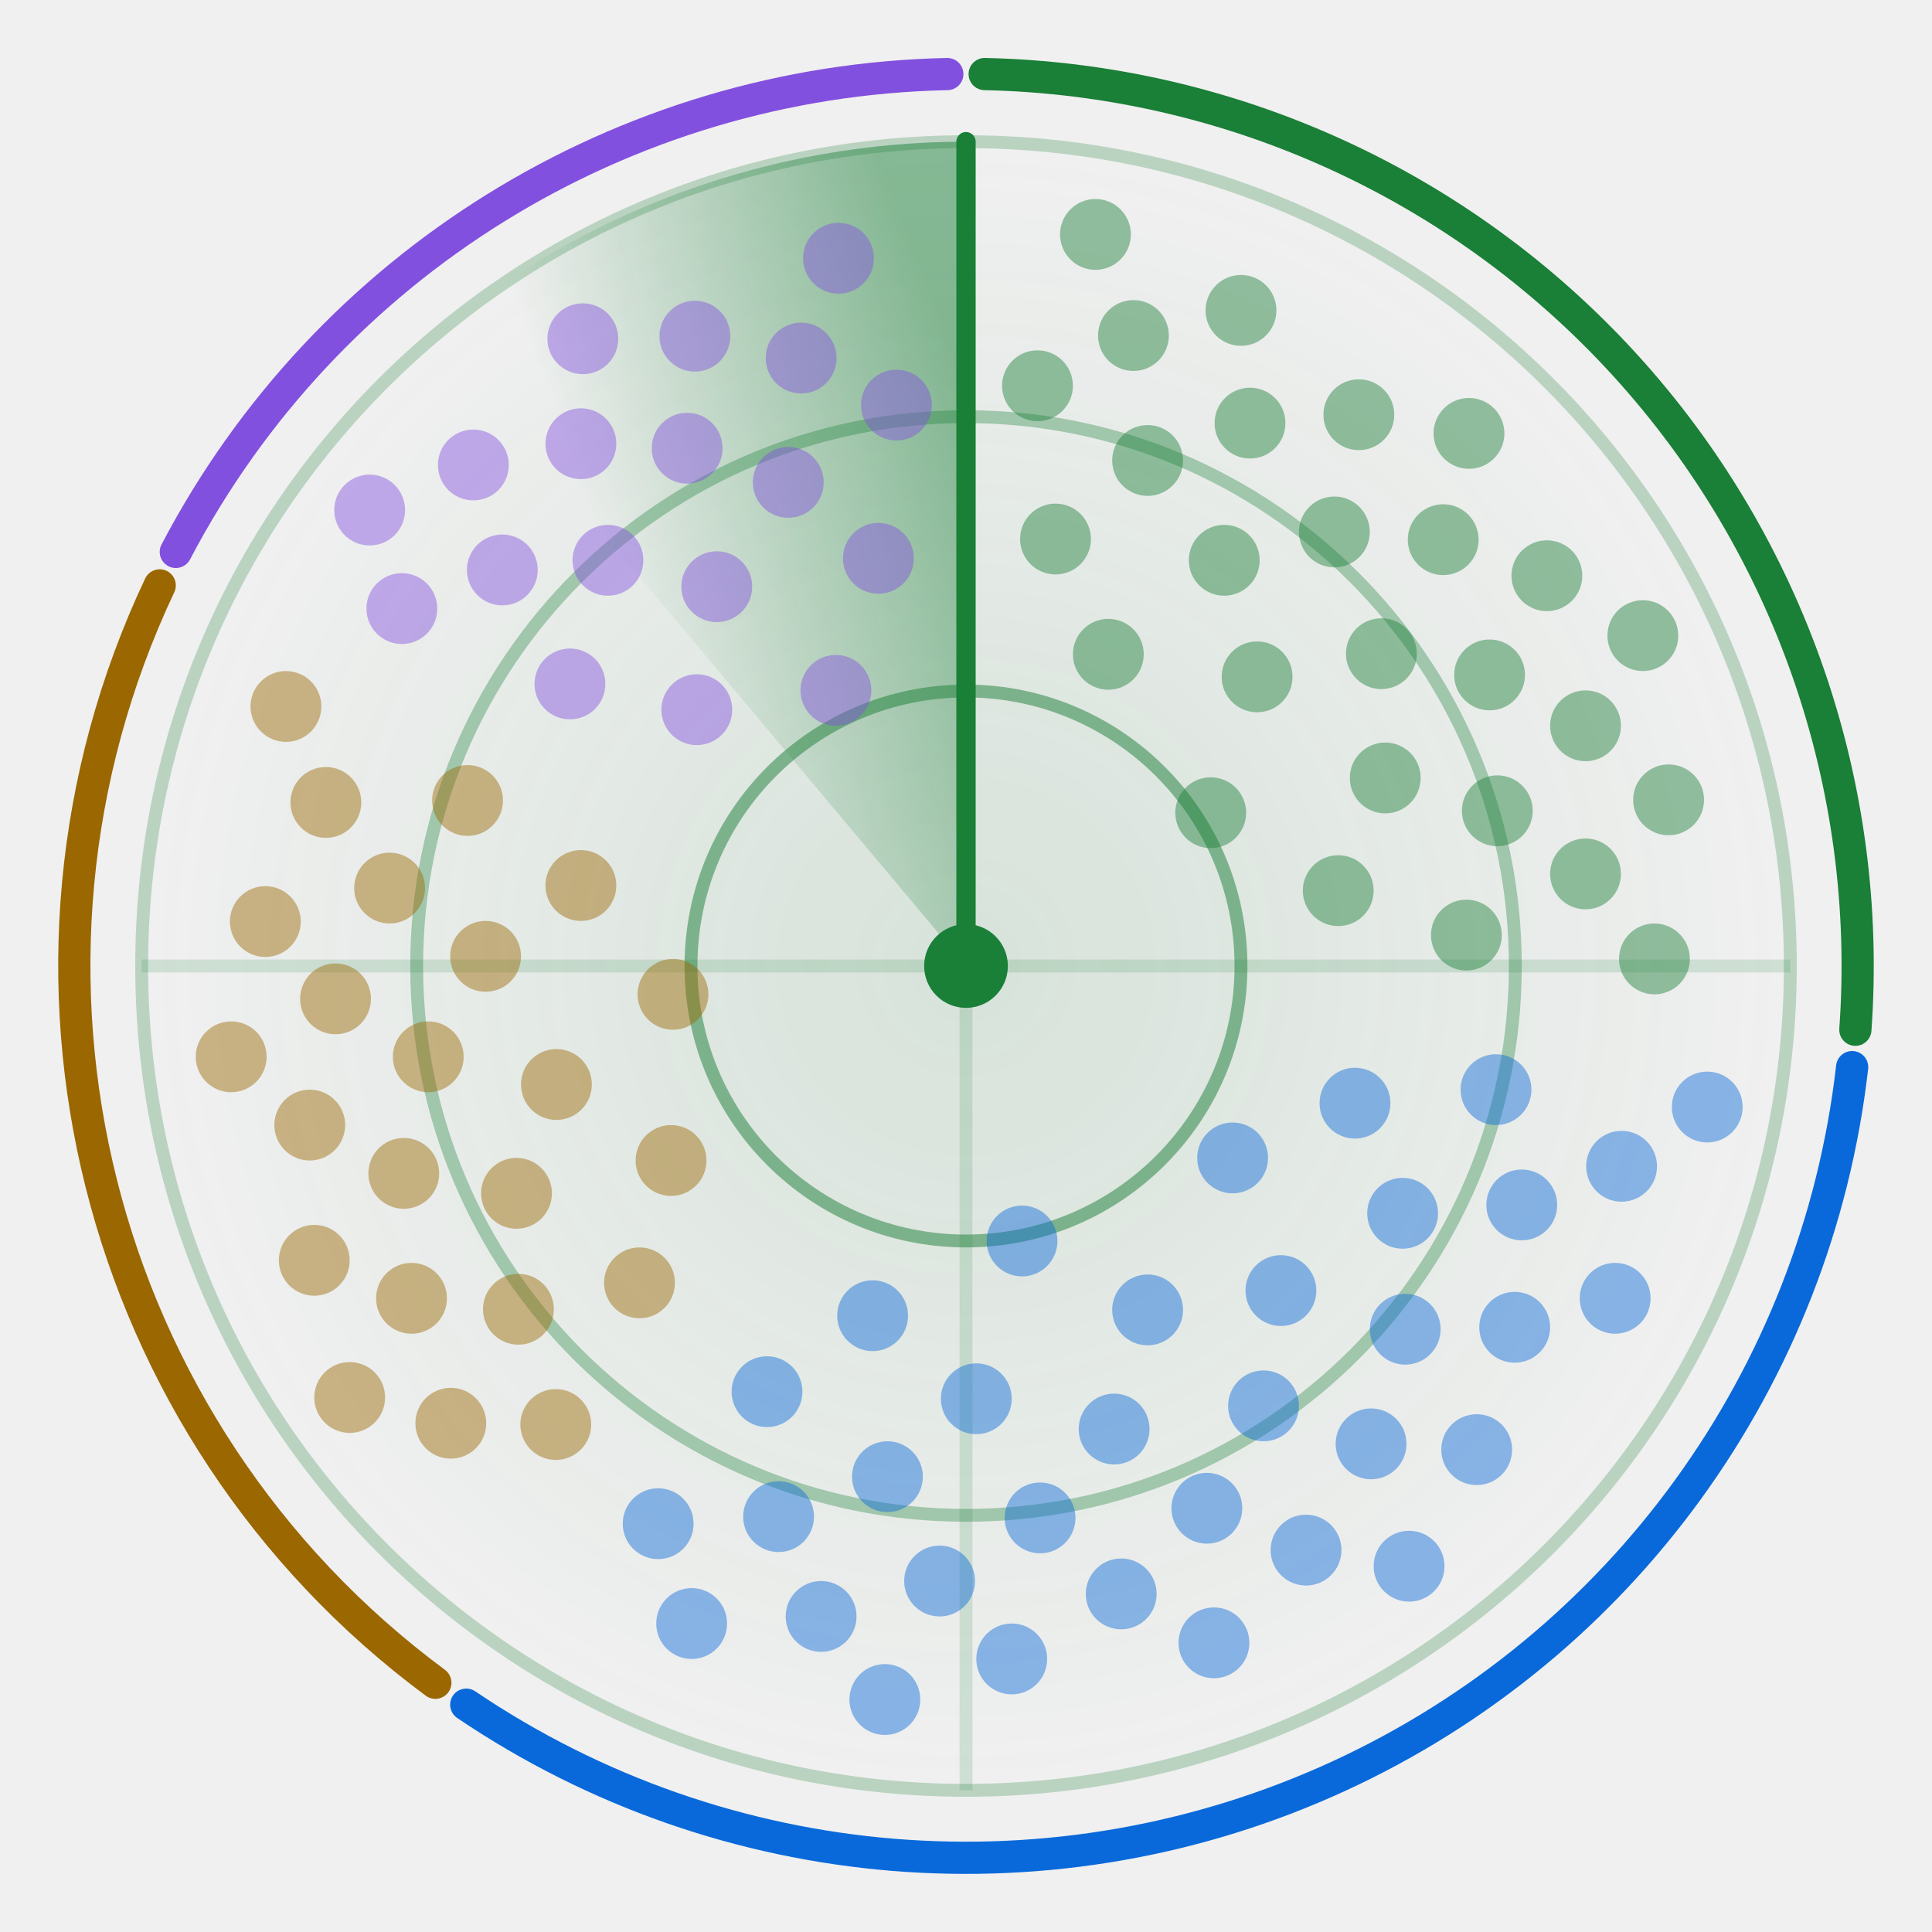
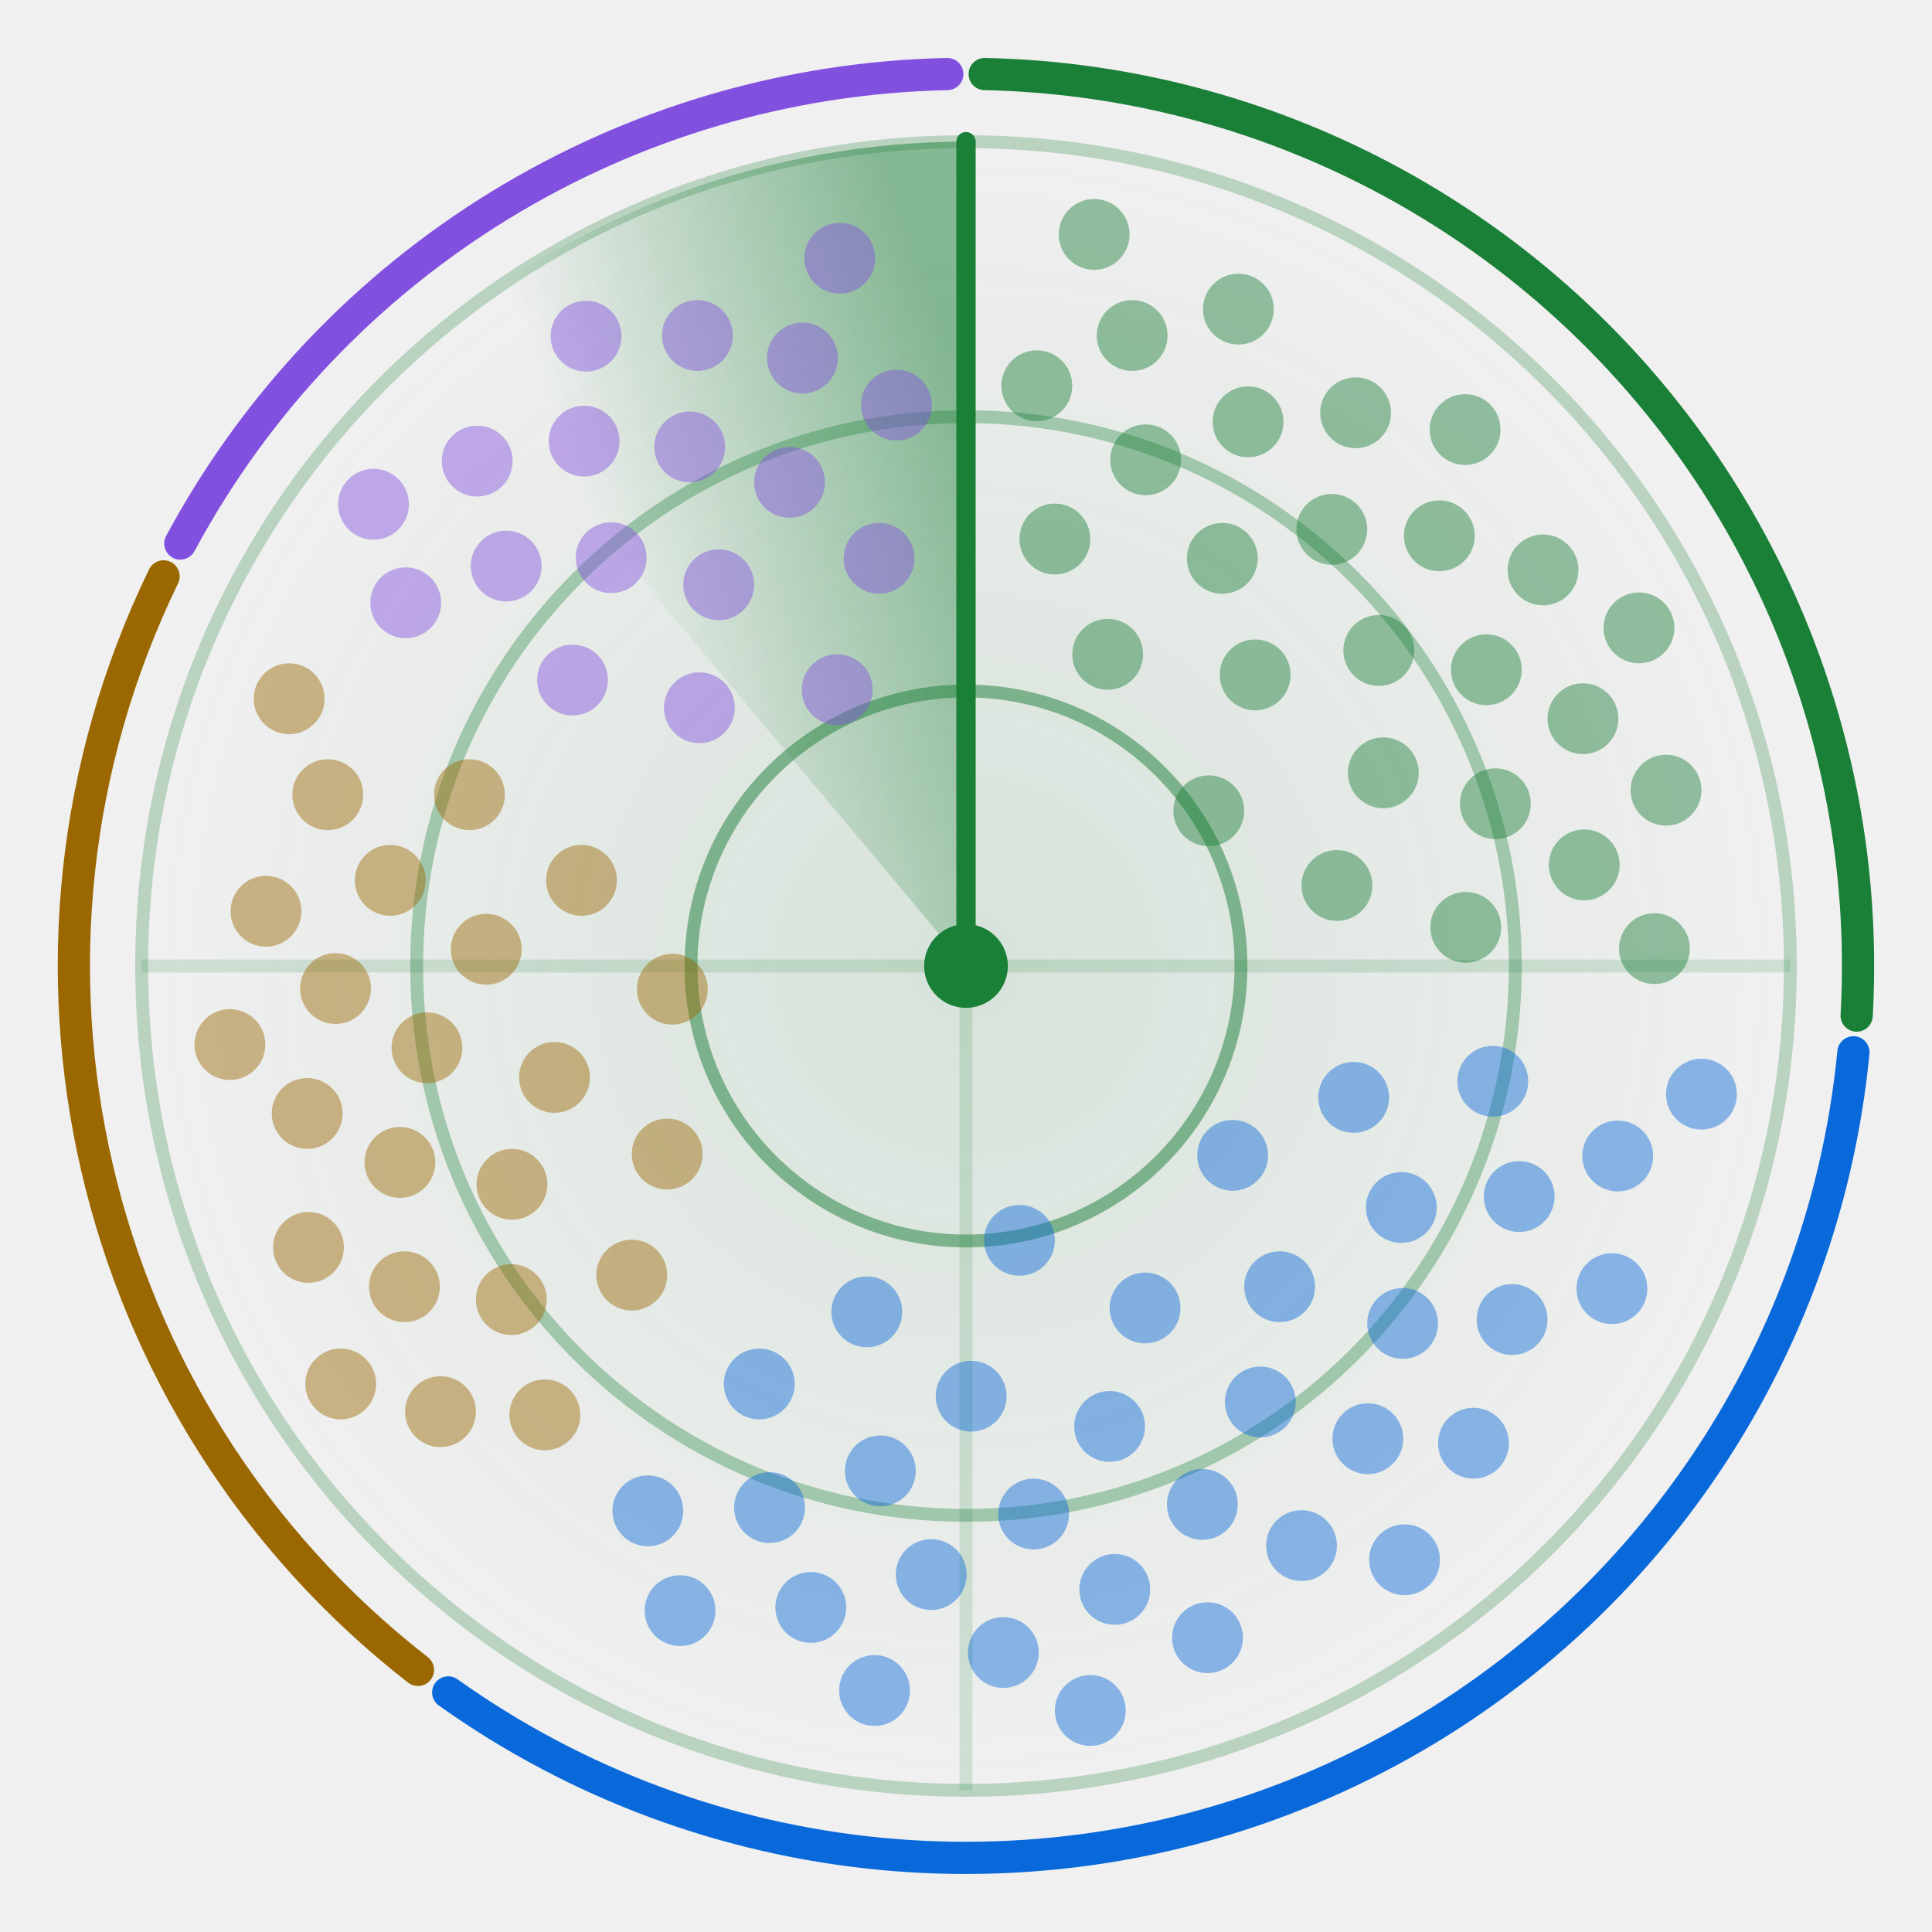
<svg xmlns="http://www.w3.org/2000/svg" width="300" height="300" viewBox="0 0 300 300" role="img" aria-labelledby="title">
  <style>.card{fill:#ffffff;stroke:#d1d9e0}.t{fill:#1f2328}.m{fill:#59636e}.ring{stroke:#1a7f37}.hub{fill:#1a7f37}.beam{stroke:#1a7f37}.s0,.s1,.g0,.g1{stop-color:#1a7f37}.a0{stop-color:#1a7f37}.a1{stop-color:#0969da}.dot.agents,.key.agents{fill:#1a7f37}.rim.agents{stroke:#1a7f37}.dot.apis,.key.apis{fill:#0969da}.rim.apis{stroke:#0969da}.dot.trials,.key.trials{fill:#9a6700}.rim.trials{stroke:#9a6700}.dot.aggregators,.key.aggregators{fill:#8250df}.rim.aggregators{stroke:#8250df}@media (prefers-color-scheme: dark) {.card{fill:#0d1117;stroke:#3d444d}.t{fill:#f0f6fc}.m{fill:#9198a1}.ring{stroke:#3fb950}.hub{fill:#3fb950}.beam{stroke:#3fb950}.s0,.s1,.g0,.g1{stop-color:#3fb950}.a0{stop-color:#3fb950}.a1{stop-color:#4493f8}.dot.agents,.key.agents{fill:#3fb950}.rim.agents{stroke:#3fb950}.dot.apis,.key.apis{fill:#4493f8}.rim.apis{stroke:#4493f8}.dot.trials,.key.trials{fill:#d29922}.rim.trials{stroke:#d29922}.dot.aggregators,.key.aggregators{fill:#ab7df8}.rim.aggregators{stroke:#ab7df8}}.rim{fill:none}.s0{stop-opacity:.5}.s1,.g1{stop-opacity:0}.g0{stop-opacity:.12}.dot{opacity:.45;animation:ping 6s linear infinite}@keyframes ping{0%,4%{opacity:1}55%,100%{opacity:.45}}.turning{animation:turn 6s linear infinite}@keyframes turn{to{transform:rotate(360deg)}}@media (prefers-reduced-motion: reduce) {.dot { animation: none; opacity: 1 } .turning { animation: none }}</style>
  <defs>
    <radialGradient id="glow">
      <stop class="g0" offset="0" />
      <stop class="g1" offset="1" />
    </radialGradient>
  </defs>
  <circle cx="150.0" cy="150.0" r="128.0" fill="url(#glow)" />
  <circle class="ring" cx="150.0" cy="150.0" r="42.7" fill="none" stroke-width="2" stroke-opacity=".5" />
  <circle class="ring" cx="150.0" cy="150.0" r="85.3" fill="none" stroke-width="2" stroke-opacity=".35" />
  <circle class="ring" cx="150.0" cy="150.0" r="128.0" fill="none" stroke-width="2" stroke-opacity=".25" />
  <path class="ring" d="M22.0 150.0H278.0M150.0 22.0V278.0" stroke-width="2" stroke-opacity=".15" />
-   <path class="rim agents" d="M152.9 11.5A138.5 138.5 0 0 1 288.1 159.9" stroke-width="5" stroke-linecap="round" />
-   <path class="rim apis" d="M287.6 165.7A138.5 138.5 0 0 1 72.4 264.7" stroke-width="5" stroke-linecap="round" />
-   <path class="rim trials" d="M67.6 261.3A138.5 138.5 0 0 1 24.8 90.9" stroke-width="5" stroke-linecap="round" />
-   <path class="rim aggregators" d="M27.3 85.7A138.5 138.5 0 0 1 147.1 11.5" stroke-width="5" stroke-linecap="round" />
+   <path class="rim agents" d="M152.9 11.5A138.5 138.5 0 0 1 288.3 157.7" stroke-width="5" stroke-linecap="round" />
+   <path class="rim apis" d="M287.8 163.4A138.5 138.5 0 0 1 69.6 262.8" stroke-width="5" stroke-linecap="round" />
+   <path class="rim trials" d="M64.9 259.3A138.5 138.5 0 0 1 25.4 89.5" stroke-width="5" stroke-linecap="round" />
+   <path class="rim aggregators" d="M28.0 84.4A138.5 138.5 0 0 1 147.1 11.5" stroke-width="5" stroke-linecap="round" />
  <defs>
    <linearGradient id="sweep" gradientUnits="userSpaceOnUse" x1="150.0" y1="60.4" x2="92.4" y2="81.4">
      <stop class="s0" offset="0" />
      <stop class="s1" offset="1" />
    </linearGradient>
  </defs>
  <g class="turning" style="transform-origin:150.0px 150.0px">
    <path fill="url(#sweep)" d="M150.0 150.0L67.7 51.9A128.0 128.0 0 0 1 150.0 22.0Z" />
    <line class="beam" x1="150.0" y1="150.0" x2="150.0" y2="22.0" stroke-width="3" stroke-linecap="round" />
  </g>
-   <circle class="dot agents" cx="188.0" cy="126.2" r="5.5" style="animation-delay:0.97s" />
-   <circle class="dot agents" cx="172.1" cy="101.6" r="5.5" style="animation-delay:0.41s" />
-   <circle class="dot agents" cx="207.8" cy="138.3" r="5.5" style="animation-delay:1.31s" />
-   <circle class="dot agents" cx="195.2" cy="105.1" r="5.5" style="animation-delay:0.75s" />
-   <circle class="dot agents" cx="163.9" cy="83.7" r="5.5" style="animation-delay:0.20s" />
-   <circle class="dot agents" cx="215.1" cy="120.8" r="5.5" style="animation-delay:1.10s" />
-   <circle class="dot agents" cx="190.1" cy="87.0" r="5.5" style="animation-delay:0.54s" />
-   <circle class="dot agents" cx="227.7" cy="145.2" r="5.5" style="animation-delay:1.44s" />
-   <circle class="dot agents" cx="214.5" cy="101.5" r="5.5" style="animation-delay:0.88s" />
-   <circle class="dot agents" cx="178.2" cy="71.5" r="5.5" style="animation-delay:0.33s" />
-   <circle class="dot agents" cx="232.5" cy="125.9" r="5.5" style="animation-delay:1.23s" />
-   <circle class="dot agents" cx="207.2" cy="82.6" r="5.5" style="animation-delay:0.67s" />
-   <circle class="dot agents" cx="161.1" cy="59.9" r="5.5" style="animation-delay:0.12s" />
-   <circle class="dot agents" cx="231.3" cy="104.8" r="5.5" style="animation-delay:1.02s" />
-   <circle class="dot agents" cx="194.1" cy="65.7" r="5.5" style="animation-delay:0.46s" />
-   <circle class="dot agents" cx="246.2" cy="135.7" r="5.5" style="animation-delay:1.36s" />
-   <circle class="dot agents" cx="224.1" cy="83.8" r="5.5" style="animation-delay:0.80s" />
-   <circle class="dot agents" cx="176.0" cy="52.1" r="5.5" style="animation-delay:0.25s" />
-   <circle class="dot agents" cx="246.2" cy="112.7" r="5.5" style="animation-delay:1.15s" />
-   <circle class="dot agents" cx="211.0" cy="64.4" r="5.5" style="animation-delay:0.59s" />
-   <circle class="dot agents" cx="256.9" cy="148.9" r="5.5" style="animation-delay:1.49s" />
-   <circle class="dot agents" cx="240.2" cy="89.4" r="5.5" style="animation-delay:0.93s" />
-   <circle class="dot agents" cx="192.7" cy="48.2" r="5.5" style="animation-delay:0.38s" />
-   <circle class="dot agents" cx="259.1" cy="124.2" r="5.5" style="animation-delay:1.28s" />
-   <circle class="dot agents" cx="228.1" cy="67.3" r="5.5" style="animation-delay:0.72s" />
-   <circle class="dot agents" cx="170.1" cy="36.4" r="5.5" style="animation-delay:0.17s" />
-   <circle class="dot agents" cx="255.1" cy="98.7" r="5.5" style="animation-delay:1.07s" />
-   <circle class="dot apis" cx="158.7" cy="192.7" r="5.5" style="animation-delay:2.81s" />
-   <circle class="dot apis" cx="191.4" cy="179.8" r="5.5" style="animation-delay:2.10s" />
-   <circle class="dot apis" cx="135.5" cy="204.3" r="5.5" style="animation-delay:3.25s" />
-   <circle class="dot apis" cx="178.2" cy="203.4" r="5.5" style="animation-delay:2.54s" />
-   <circle class="dot apis" cx="210.4" cy="171.3" r="5.5" style="animation-delay:1.82s" />
-   <circle class="dot apis" cx="151.6" cy="217.2" r="5.5" style="animation-delay:2.98s" />
-   <circle class="dot apis" cx="198.9" cy="200.4" r="5.5" style="animation-delay:2.26s" />
-   <circle class="dot apis" cx="119.1" cy="216.1" r="5.5" style="animation-delay:3.42s" />
-   <circle class="dot apis" cx="173.0" cy="221.9" r="5.5" style="animation-delay:2.70s" />
-   <circle class="dot apis" cx="217.8" cy="188.4" r="5.5" style="animation-delay:1.99s" />
-   <circle class="dot apis" cx="137.8" cy="229.3" r="5.5" style="animation-delay:3.15s" />
-   <circle class="dot apis" cx="196.2" cy="218.3" r="5.5" style="animation-delay:2.43s" />
-   <circle class="dot apis" cx="232.3" cy="169.2" r="5.5" style="animation-delay:1.72s" />
-   <circle class="dot apis" cx="161.5" cy="235.7" r="5.5" style="animation-delay:2.87s" />
-   <circle class="dot apis" cx="218.2" cy="206.4" r="5.5" style="animation-delay:2.16s" />
-   <circle class="dot apis" cx="120.9" cy="235.5" r="5.5" style="animation-delay:3.31s" />
-   <circle class="dot apis" cx="187.4" cy="234.2" r="5.5" style="animation-delay:2.60s" />
-   <circle class="dot apis" cx="236.3" cy="187.1" r="5.5" style="animation-delay:1.89s" />
-   <circle class="dot apis" cx="145.9" cy="245.5" r="5.5" style="animation-delay:3.04s" />
-   <circle class="dot apis" cx="212.9" cy="224.2" r="5.5" style="animation-delay:2.33s" />
-   <circle class="dot apis" cx="102.2" cy="236.6" r="5.5" style="animation-delay:3.48s" />
-   <circle class="dot apis" cx="174.1" cy="247.5" r="5.5" style="animation-delay:2.77s" />
-   <circle class="dot apis" cx="235.2" cy="206.1" r="5.5" style="animation-delay:2.06s" />
-   <circle class="dot apis" cx="127.5" cy="251.0" r="5.5" style="animation-delay:3.21s" />
-   <circle class="dot apis" cx="202.8" cy="240.7" r="5.5" style="animation-delay:2.50s" />
-   <circle class="dot apis" cx="251.8" cy="181.1" r="5.5" style="animation-delay:1.78s" />
-   <circle class="dot apis" cx="157.1" cy="257.6" r="5.5" style="animation-delay:2.94s" />
-   <circle class="dot apis" cx="229.3" cy="225.1" r="5.5" style="animation-delay:2.22s" />
-   <circle class="dot apis" cx="107.4" cy="252.1" r="5.5" style="animation-delay:3.38s" />
-   <circle class="dot apis" cx="188.5" cy="255.1" r="5.5" style="animation-delay:2.66s" />
-   <circle class="dot apis" cx="250.8" cy="201.6" r="5.5" style="animation-delay:1.95s" />
-   <circle class="dot apis" cx="137.4" cy="263.9" r="5.5" style="animation-delay:3.11s" />
-   <circle class="dot apis" cx="218.8" cy="243.2" r="5.5" style="animation-delay:2.39s" />
-   <circle class="dot apis" cx="265.1" cy="171.9" r="5.5" style="animation-delay:1.68s" />
-   <circle class="dot trials" cx="104.5" cy="154.4" r="5.5" style="animation-delay:4.41s" />
-   <circle class="dot trials" cx="104.2" cy="180.2" r="5.5" style="animation-delay:3.94s" />
-   <circle class="dot trials" cx="90.2" cy="137.5" r="5.5" style="animation-delay:4.70s" />
-   <circle class="dot trials" cx="86.4" cy="168.4" r="5.5" style="animation-delay:4.23s" />
-   <circle class="dot trials" cx="99.3" cy="199.2" r="5.5" style="animation-delay:3.76s" />
-   <circle class="dot trials" cx="75.4" cy="148.5" r="5.5" style="animation-delay:4.52s" />
-   <circle class="dot trials" cx="80.2" cy="185.3" r="5.5" style="animation-delay:4.05s" />
-   <circle class="dot trials" cx="72.6" cy="124.3" r="5.5" style="animation-delay:4.81s" />
-   <circle class="dot trials" cx="66.5" cy="164.1" r="5.5" style="animation-delay:4.34s" />
-   <circle class="dot trials" cx="80.5" cy="203.3" r="5.5" style="animation-delay:3.87s" />
-   <circle class="dot trials" cx="60.5" cy="137.9" r="5.5" style="animation-delay:4.63s" />
-   <circle class="dot trials" cx="62.7" cy="182.2" r="5.5" style="animation-delay:4.16s" />
-   <circle class="dot trials" cx="86.3" cy="221.2" r="5.5" style="animation-delay:3.70s" />
-   <circle class="dot trials" cx="52.1" cy="155.1" r="5.5" style="animation-delay:4.45s" />
-   <circle class="dot trials" cx="63.9" cy="201.6" r="5.5" style="animation-delay:3.98s" />
-   <circle class="dot trials" cx="50.6" cy="124.6" r="5.5" style="animation-delay:4.74s" />
-   <circle class="dot trials" cx="48.1" cy="174.7" r="5.5" style="animation-delay:4.27s" />
-   <circle class="dot trials" cx="70.0" cy="221.0" r="5.5" style="animation-delay:3.81s" />
-   <circle class="dot trials" cx="41.2" cy="143.1" r="5.5" style="animation-delay:4.56s" />
-   <circle class="dot trials" cx="48.8" cy="195.7" r="5.5" style="animation-delay:4.09s" />
-   <circle class="dot trials" cx="44.4" cy="109.7" r="5.5" style="animation-delay:4.85s" />
-   <circle class="dot trials" cx="35.9" cy="164.1" r="5.5" style="animation-delay:4.38s" />
-   <circle class="dot trials" cx="54.3" cy="217.0" r="5.5" style="animation-delay:3.92s" />
-   <circle class="dot aggregators" cx="129.8" cy="107.2" r="5.5" style="animation-delay:5.58s" />
-   <circle class="dot aggregators" cx="108.2" cy="110.2" r="5.5" style="animation-delay:5.23s" />
-   <circle class="dot aggregators" cx="136.4" cy="86.7" r="5.5" style="animation-delay:5.80s" />
-   <circle class="dot aggregators" cx="111.3" cy="91.1" r="5.5" style="animation-delay:5.44s" />
-   <circle class="dot aggregators" cx="88.5" cy="106.2" r="5.5" style="animation-delay:5.09s" />
-   <circle class="dot aggregators" cx="122.4" cy="74.9" r="5.5" style="animation-delay:5.66s" />
-   <circle class="dot aggregators" cx="94.4" cy="87.0" r="5.5" style="animation-delay:5.31s" />
+   <circle class="dot agents" cx="187.7" cy="125.9" r="5.5" style="animation-delay:0.96s" />
+   <circle class="dot agents" cx="172.0" cy="101.6" r="5.5" style="animation-delay:0.41s" />
+   <circle class="dot agents" cx="207.6" cy="137.5" r="5.5" style="animation-delay:1.30s" />
+   <circle class="dot agents" cx="194.9" cy="104.8" r="5.5" style="animation-delay:0.75s" />
+   <circle class="dot agents" cx="163.8" cy="83.7" r="5.5" style="animation-delay:0.20s" />
+   <circle class="dot agents" cx="214.8" cy="120.0" r="5.5" style="animation-delay:1.09s" />
+   <circle class="dot agents" cx="189.8" cy="86.7" r="5.5" style="animation-delay:0.54s" />
+   <circle class="dot agents" cx="227.6" cy="144.0" r="5.5" style="animation-delay:1.43s" />
+   <circle class="dot agents" cx="214.1" cy="101.0" r="5.5" style="animation-delay:0.88s" />
+   <circle class="dot agents" cx="177.9" cy="71.4" r="5.5" style="animation-delay:0.33s" />
+   <circle class="dot agents" cx="232.2" cy="124.8" r="5.5" style="animation-delay:1.22s" />
+   <circle class="dot agents" cx="206.8" cy="82.2" r="5.5" style="animation-delay:0.67s" />
+   <circle class="dot agents" cx="161.0" cy="59.9" r="5.5" style="animation-delay:0.12s" />
+   <circle class="dot agents" cx="230.8" cy="104.0" r="5.5" style="animation-delay:1.01s" />
+   <circle class="dot agents" cx="193.8" cy="65.5" r="5.5" style="animation-delay:0.46s" />
+   <circle class="dot agents" cx="246.0" cy="134.3" r="5.5" style="animation-delay:1.35s" />
+   <circle class="dot agents" cx="223.5" cy="83.2" r="5.5" style="animation-delay:0.80s" />
+   <circle class="dot agents" cx="175.8" cy="52.1" r="5.5" style="animation-delay:0.25s" />
+   <circle class="dot agents" cx="245.8" cy="111.6" r="5.5" style="animation-delay:1.14s" />
+   <circle class="dot agents" cx="210.5" cy="64.1" r="5.5" style="animation-delay:0.59s" />
+   <circle class="dot agents" cx="256.9" cy="147.3" r="5.5" style="animation-delay:1.48s" />
+   <circle class="dot agents" cx="239.6" cy="88.5" r="5.5" style="animation-delay:0.93s" />
+   <circle class="dot agents" cx="192.3" cy="48.0" r="5.5" style="animation-delay:0.38s" />
+   <circle class="dot agents" cx="258.7" cy="122.7" r="5.5" style="animation-delay:1.27s" />
+   <circle class="dot agents" cx="227.5" cy="66.7" r="5.5" style="animation-delay:0.72s" />
+   <circle class="dot agents" cx="169.9" cy="36.4" r="5.5" style="animation-delay:0.17s" />
+   <circle class="dot agents" cx="254.5" cy="97.5" r="5.5" style="animation-delay:1.06s" />
+   <circle class="dot apis" cx="158.3" cy="192.6" r="5.5" style="animation-delay:2.82s" />
+   <circle class="dot apis" cx="191.4" cy="179.4" r="5.5" style="animation-delay:2.09s" />
+   <circle class="dot apis" cx="134.6" cy="203.7" r="5.5" style="animation-delay:3.27s" />
+   <circle class="dot apis" cx="177.8" cy="203.1" r="5.5" style="animation-delay:2.54s" />
+   <circle class="dot apis" cx="210.2" cy="170.4" r="5.5" style="animation-delay:1.81s" />
+   <circle class="dot apis" cx="150.8" cy="216.8" r="5.5" style="animation-delay:2.99s" />
+   <circle class="dot apis" cx="198.7" cy="199.8" r="5.5" style="animation-delay:2.26s" />
+   <circle class="dot apis" cx="117.9" cy="214.9" r="5.5" style="animation-delay:3.44s" />
+   <circle class="dot apis" cx="172.3" cy="221.5" r="5.5" style="animation-delay:2.71s" />
+   <circle class="dot apis" cx="217.6" cy="187.5" r="5.5" style="animation-delay:1.98s" />
+   <circle class="dot apis" cx="136.7" cy="228.4" r="5.5" style="animation-delay:3.16s" />
+   <circle class="dot apis" cx="195.7" cy="217.7" r="5.5" style="animation-delay:2.43s" />
+   <circle class="dot apis" cx="231.8" cy="167.9" r="5.5" style="animation-delay:1.71s" />
+   <circle class="dot apis" cx="160.5" cy="235.1" r="5.5" style="animation-delay:2.88s" />
+   <circle class="dot apis" cx="217.8" cy="205.5" r="5.5" style="animation-delay:2.15s" />
+   <circle class="dot apis" cx="119.5" cy="234.1" r="5.5" style="animation-delay:3.33s" />
+   <circle class="dot apis" cx="186.7" cy="233.6" r="5.5" style="animation-delay:2.60s" />
+   <circle class="dot apis" cx="235.9" cy="185.8" r="5.5" style="animation-delay:1.88s" />
+   <circle class="dot apis" cx="144.6" cy="244.5" r="5.5" style="animation-delay:3.05s" />
+   <circle class="dot apis" cx="212.4" cy="223.4" r="5.5" style="animation-delay:2.33s" />
+   <circle class="dot apis" cx="100.6" cy="234.6" r="5.5" style="animation-delay:3.50s" />
+   <circle class="dot apis" cx="173.1" cy="246.8" r="5.5" style="animation-delay:2.78s" />
+   <circle class="dot apis" cx="234.8" cy="204.9" r="5.5" style="animation-delay:2.05s" />
+   <circle class="dot apis" cx="125.9" cy="249.6" r="5.5" style="animation-delay:3.23s" />
+   <circle class="dot apis" cx="202.1" cy="240.0" r="5.5" style="animation-delay:2.50s" />
+   <circle class="dot apis" cx="251.2" cy="179.5" r="5.5" style="animation-delay:1.77s" />
+   <circle class="dot apis" cx="155.8" cy="256.6" r="5.5" style="animation-delay:2.95s" />
+   <circle class="dot apis" cx="228.8" cy="224.1" r="5.5" style="animation-delay:2.22s" />
+   <circle class="dot apis" cx="105.6" cy="250.1" r="5.5" style="animation-delay:3.40s" />
+   <circle class="dot apis" cx="187.5" cy="254.3" r="5.5" style="animation-delay:2.67s" />
+   <circle class="dot apis" cx="250.3" cy="200.1" r="5.5" style="animation-delay:1.94s" />
+   <circle class="dot apis" cx="135.8" cy="262.5" r="5.5" style="animation-delay:3.12s" />
+   <circle class="dot apis" cx="218.1" cy="242.2" r="5.5" style="animation-delay:2.39s" />
+   <circle class="dot apis" cx="264.2" cy="169.9" r="5.5" style="animation-delay:1.66s" />
+   <circle class="dot apis" cx="169.3" cy="265.6" r="5.5" style="animation-delay:2.84s" />
+   <circle class="dot trials" cx="104.4" cy="153.6" r="5.5" style="animation-delay:4.42s" />
+   <circle class="dot trials" cx="103.6" cy="179.2" r="5.5" style="animation-delay:3.96s" />
+   <circle class="dot trials" cx="90.3" cy="136.7" r="5.5" style="animation-delay:4.71s" />
+   <circle class="dot trials" cx="86.1" cy="167.3" r="5.5" style="animation-delay:4.25s" />
+   <circle class="dot trials" cx="98.1" cy="198.0" r="5.5" style="animation-delay:3.79s" />
+   <circle class="dot trials" cx="75.5" cy="147.4" r="5.5" style="animation-delay:4.53s" />
+   <circle class="dot trials" cx="79.5" cy="183.9" r="5.5" style="animation-delay:4.07s" />
+   <circle class="dot trials" cx="72.9" cy="123.4" r="5.5" style="animation-delay:4.82s" />
+   <circle class="dot trials" cx="66.3" cy="162.7" r="5.5" style="animation-delay:4.36s" />
+   <circle class="dot trials" cx="79.4" cy="201.8" r="5.5" style="animation-delay:3.90s" />
+   <circle class="dot trials" cx="60.6" cy="136.7" r="5.5" style="animation-delay:4.64s" />
+   <circle class="dot trials" cx="62.1" cy="180.5" r="5.5" style="animation-delay:4.18s" />
+   <circle class="dot trials" cx="84.6" cy="219.7" r="5.5" style="animation-delay:3.72s" />
+   <circle class="dot trials" cx="52.1" cy="153.5" r="5.5" style="animation-delay:4.47s" />
+   <circle class="dot trials" cx="62.8" cy="199.8" r="5.5" style="animation-delay:4.00s" />
+   <circle class="dot trials" cx="50.9" cy="123.4" r="5.5" style="animation-delay:4.75s" />
+   <circle class="dot trials" cx="47.7" cy="172.9" r="5.5" style="animation-delay:4.29s" />
+   <circle class="dot trials" cx="68.4" cy="219.2" r="5.5" style="animation-delay:3.83s" />
+   <circle class="dot trials" cx="41.3" cy="141.5" r="5.5" style="animation-delay:4.57s" />
+   <circle class="dot trials" cx="47.9" cy="193.7" r="5.5" style="animation-delay:4.11s" />
+   <circle class="dot trials" cx="44.9" cy="108.5" r="5.5" style="animation-delay:4.86s" />
+   <circle class="dot trials" cx="35.7" cy="162.2" r="5.5" style="animation-delay:4.40s" />
+   <circle class="dot trials" cx="52.9" cy="214.9" r="5.5" style="animation-delay:3.94s" />
+   <circle class="dot aggregators" cx="130.0" cy="107.1" r="5.5" style="animation-delay:5.58s" />
+   <circle class="dot aggregators" cx="108.6" cy="109.9" r="5.5" style="animation-delay:5.23s" />
+   <circle class="dot aggregators" cx="136.5" cy="86.7" r="5.5" style="animation-delay:5.80s" />
+   <circle class="dot aggregators" cx="111.6" cy="90.8" r="5.5" style="animation-delay:5.45s" />
+   <circle class="dot aggregators" cx="88.9" cy="105.6" r="5.5" style="animation-delay:5.10s" />
+   <circle class="dot aggregators" cx="122.6" cy="74.9" r="5.5" style="animation-delay:5.67s" />
+   <circle class="dot aggregators" cx="94.9" cy="86.6" r="5.5" style="animation-delay:5.32s" />
  <circle class="dot aggregators" cx="139.2" cy="62.9" r="5.5" style="animation-delay:5.88s" />
-   <circle class="dot aggregators" cx="106.7" cy="69.6" r="5.5" style="animation-delay:5.53s" />
-   <circle class="dot aggregators" cx="78.0" cy="88.5" r="5.5" style="animation-delay:5.17s" />
-   <circle class="dot aggregators" cx="124.4" cy="55.6" r="5.5" style="animation-delay:5.75s" />
-   <circle class="dot aggregators" cx="90.2" cy="68.9" r="5.5" style="animation-delay:5.39s" />
-   <circle class="dot aggregators" cx="62.4" cy="94.5" r="5.5" style="animation-delay:5.04s" />
-   <circle class="dot aggregators" cx="107.9" cy="52.2" r="5.5" style="animation-delay:5.61s" />
-   <circle class="dot aggregators" cx="73.5" cy="72.2" r="5.5" style="animation-delay:5.26s" />
-   <circle class="dot aggregators" cx="130.2" cy="40.1" r="5.5" style="animation-delay:5.83s" />
-   <circle class="dot aggregators" cx="90.5" cy="52.6" r="5.5" style="animation-delay:5.48s" />
-   <circle class="dot aggregators" cx="57.4" cy="79.2" r="5.5" style="animation-delay:5.12s" />
+   <circle class="dot aggregators" cx="107.1" cy="69.4" r="5.5" style="animation-delay:5.53s" />
+   <circle class="dot aggregators" cx="78.6" cy="87.9" r="5.5" style="animation-delay:5.18s" />
+   <circle class="dot aggregators" cx="124.6" cy="55.6" r="5.5" style="animation-delay:5.75s" />
+   <circle class="dot aggregators" cx="90.7" cy="68.5" r="5.5" style="animation-delay:5.40s" />
+   <circle class="dot aggregators" cx="63.0" cy="93.6" r="5.5" style="animation-delay:5.05s" />
+   <circle class="dot aggregators" cx="108.3" cy="52.1" r="5.5" style="animation-delay:5.62s" />
+   <circle class="dot aggregators" cx="74.1" cy="71.6" r="5.5" style="animation-delay:5.27s" />
+   <circle class="dot aggregators" cx="130.4" cy="40.1" r="5.5" style="animation-delay:5.83s" />
+   <circle class="dot aggregators" cx="91.0" cy="52.2" r="5.5" style="animation-delay:5.48s" />
+   <circle class="dot aggregators" cx="58.0" cy="78.3" r="5.5" style="animation-delay:5.13s" />
  <circle class="hub" cx="150.0" cy="150.0" r="6.5" />
</svg>
